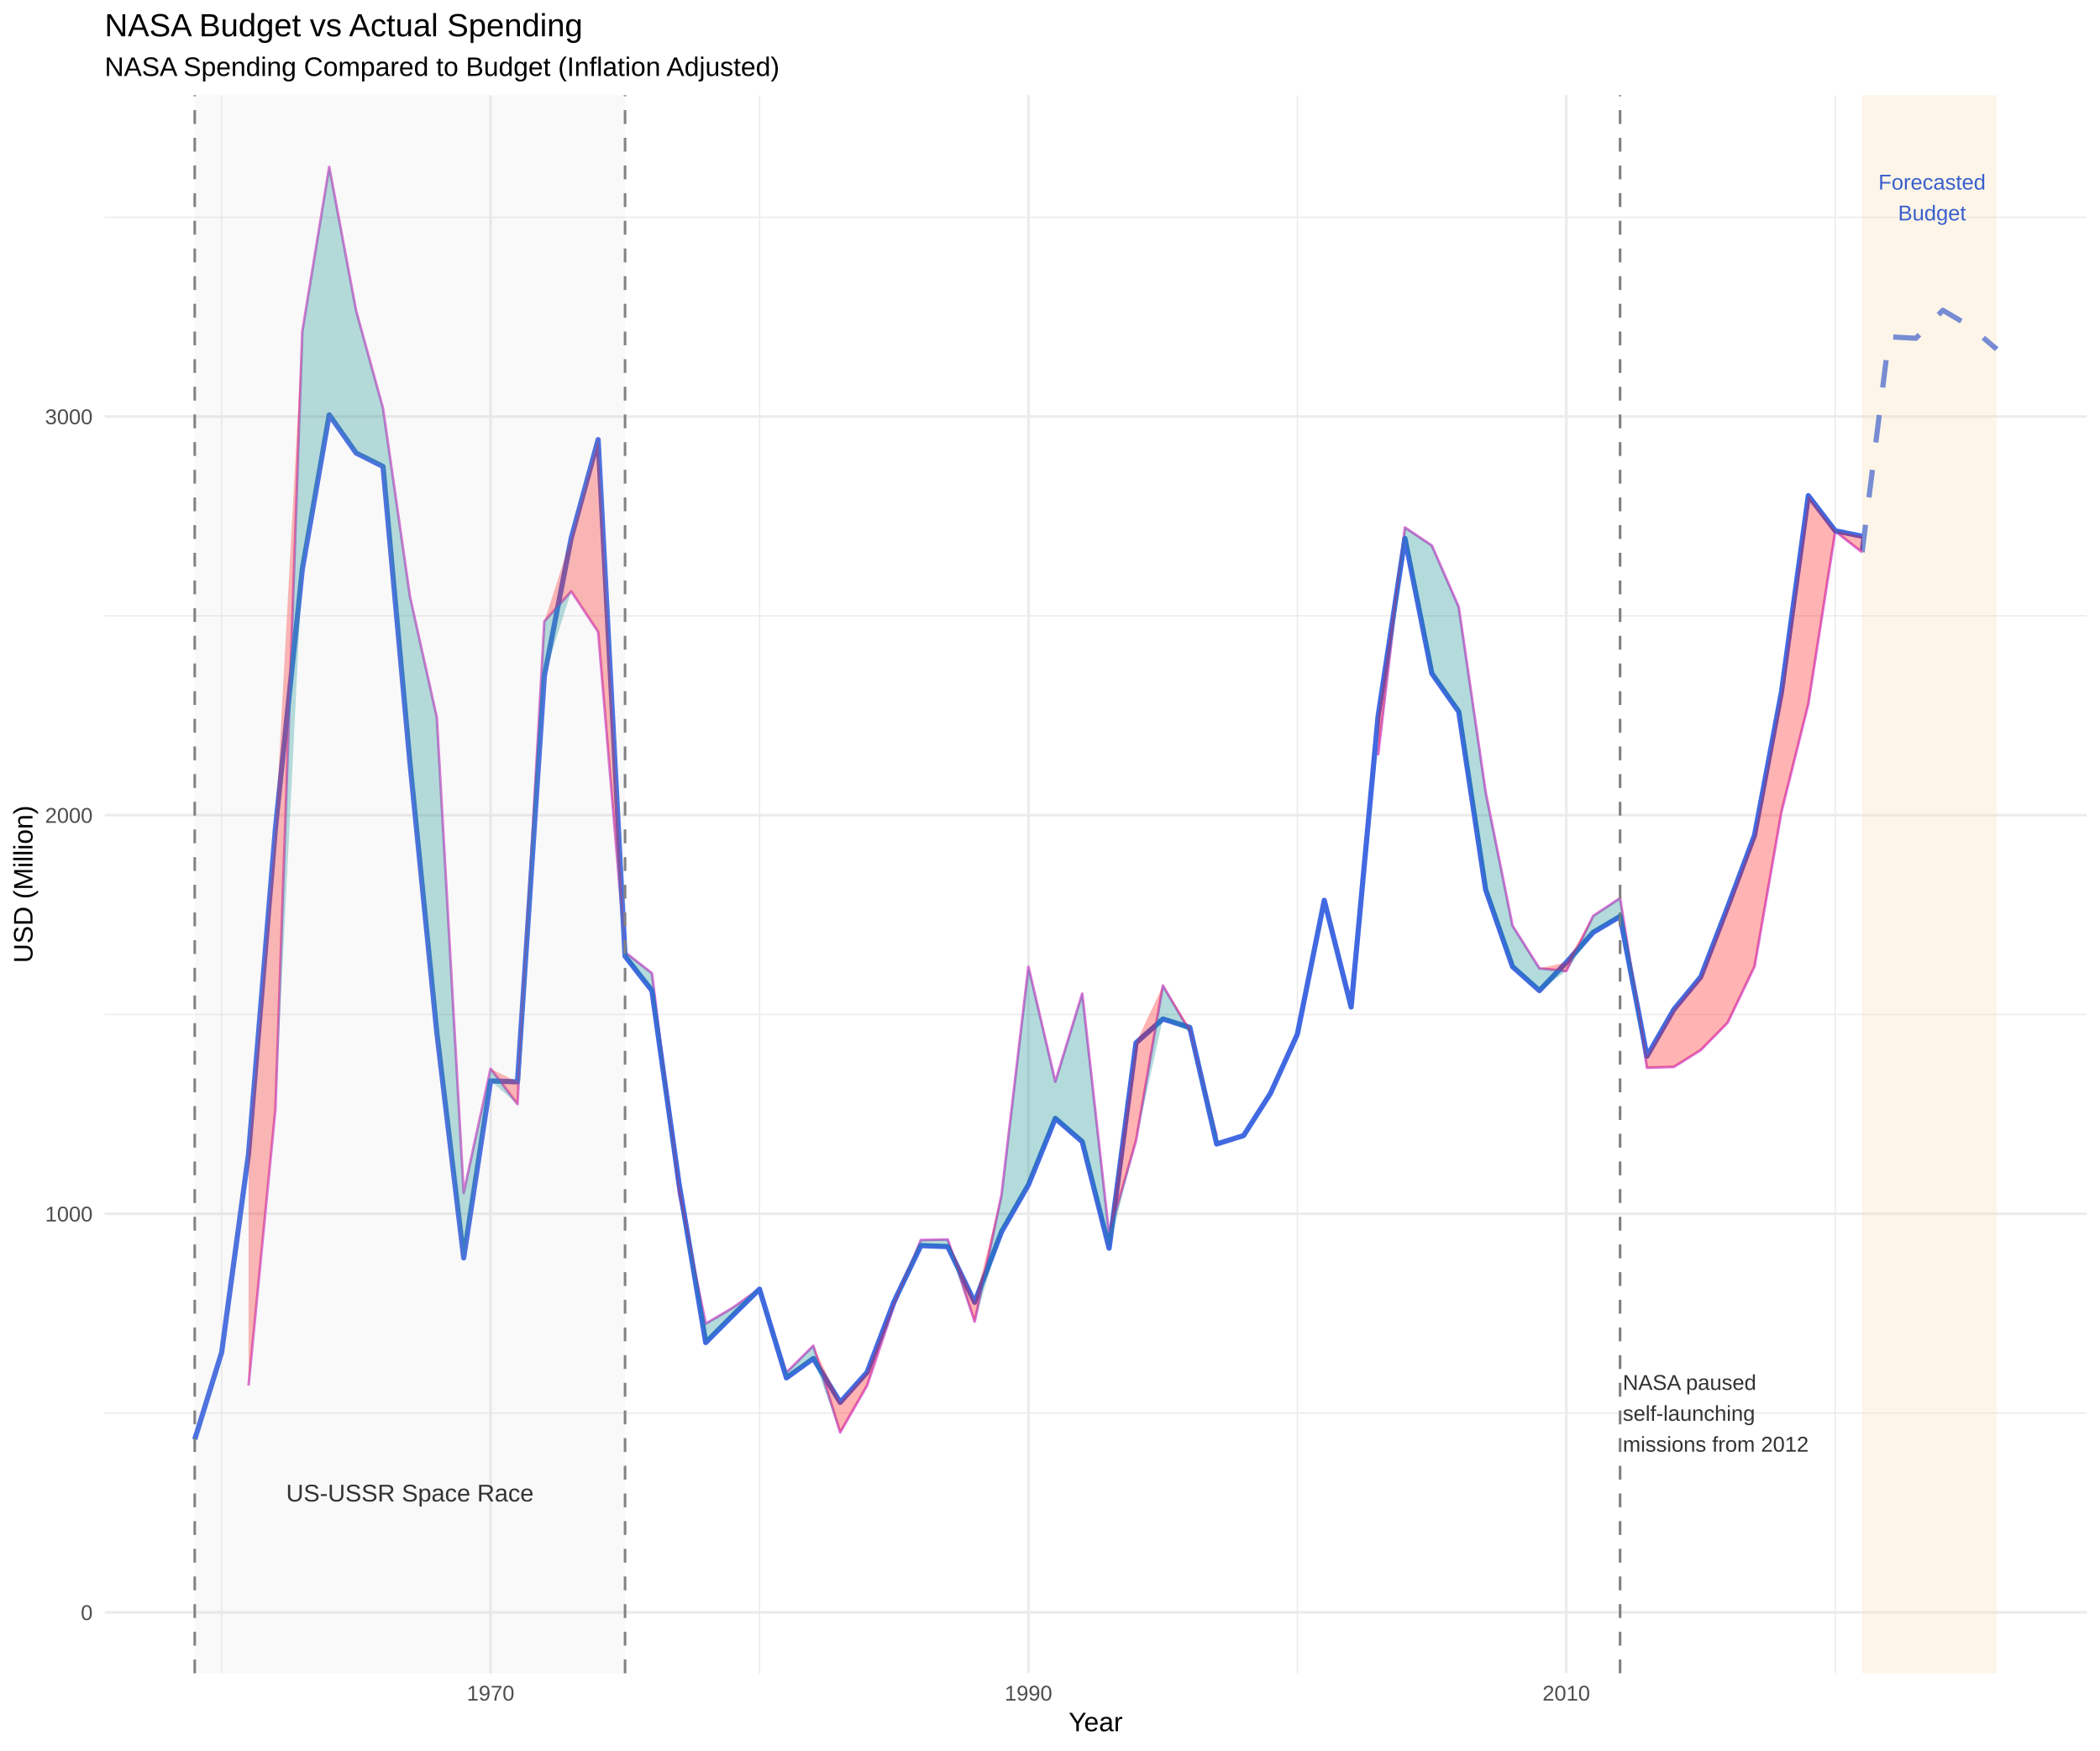
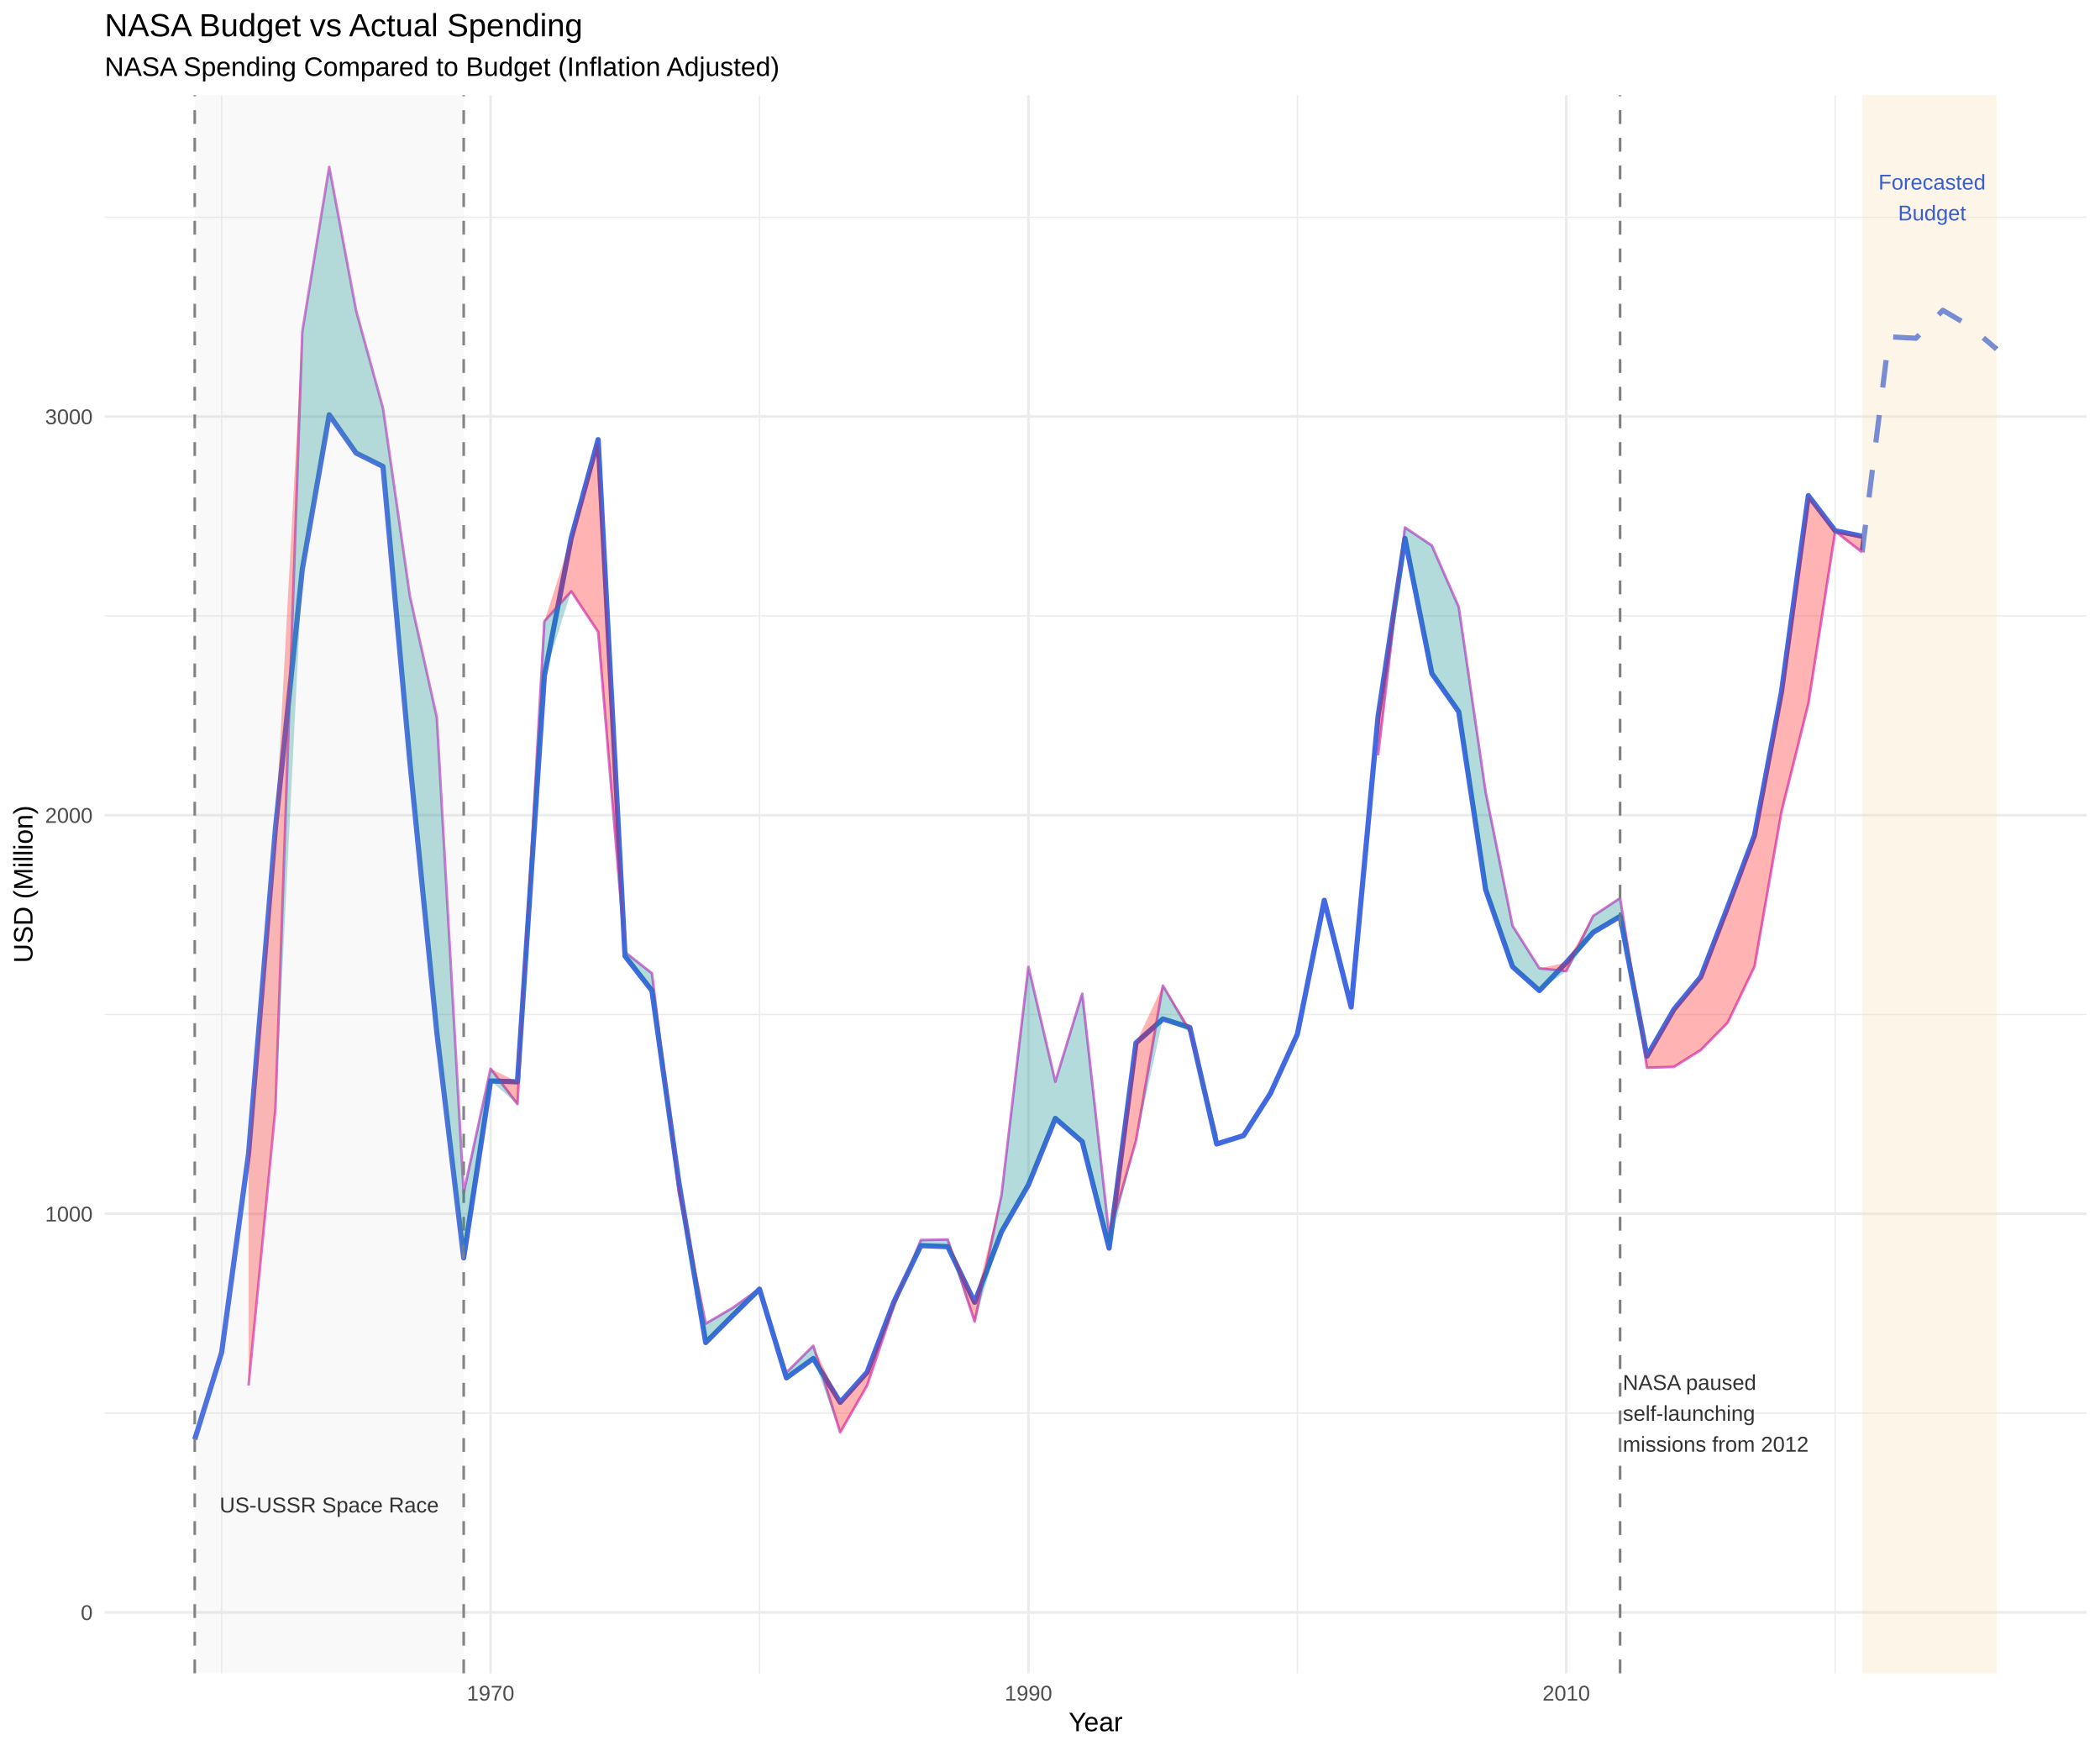
<svg xmlns="http://www.w3.org/2000/svg" class="svglite" width="864.00pt" height="720.00pt" viewBox="0 0 864.00 720.00">
  <defs>
    <style type="text/css">
    .svglite line, .svglite polyline, .svglite polygon, .svglite path, .svglite rect, .svglite circle {
      fill: none;
      stroke: #000000;
      stroke-linecap: round;
      stroke-linejoin: round;
      stroke-miterlimit: 10.00;
    }
  </style>
  </defs>
  <rect width="100%" height="100%" style="stroke: none; fill: none;" />
  <defs>
    <clipPath id="cpMC4wMHw4NjQuMDB8MC4wMHw3MjAuMDA=">
      <rect x="0.00" y="0.00" width="864.00" height="720.00" />
    </clipPath>
  </defs>
  <g clip-path="url(#cpMC4wMHw4NjQuMDB8MC4wMHw3MjAuMDA=)">
</g>
  <defs>
    <clipPath id="cpNDMuMDZ8ODU4LjUyfDM5LjE0fDY4OC4yNw==">
      <rect x="43.06" y="39.14" width="815.46" height="649.13" />
    </clipPath>
  </defs>
  <g clip-path="url(#cpNDMuMDZ8ODU4LjUyfDM5LjE0fDY4OC4yNw==)">
    <polyline points="43.06,581.24 858.52,581.24 " style="stroke-width: 0.53; stroke: #EBEBEB; stroke-linecap: butt;" />
    <polyline points="43.06,417.28 858.52,417.28 " style="stroke-width: 0.53; stroke: #EBEBEB; stroke-linecap: butt;" />
    <polyline points="43.06,253.32 858.52,253.32 " style="stroke-width: 0.53; stroke: #EBEBEB; stroke-linecap: butt;" />
    <polyline points="43.06,89.35 858.52,89.35 " style="stroke-width: 0.53; stroke: #EBEBEB; stroke-linecap: butt;" />
    <polyline points="91.19,688.27 91.19,39.14 " style="stroke-width: 0.53; stroke: #EBEBEB; stroke-linecap: butt;" />
    <polyline points="312.48,688.27 312.48,39.14 " style="stroke-width: 0.53; stroke: #EBEBEB; stroke-linecap: butt;" />
    <polyline points="533.77,688.27 533.77,39.14 " style="stroke-width: 0.53; stroke: #EBEBEB; stroke-linecap: butt;" />
    <polyline points="755.07,688.27 755.07,39.14 " style="stroke-width: 0.53; stroke: #EBEBEB; stroke-linecap: butt;" />
    <polyline points="43.06,663.22 858.52,663.22 " style="stroke-width: 1.07; stroke: #EBEBEB; stroke-linecap: butt;" />
    <polyline points="43.06,499.26 858.52,499.26 " style="stroke-width: 1.07; stroke: #EBEBEB; stroke-linecap: butt;" />
    <polyline points="43.06,335.30 858.52,335.30 " style="stroke-width: 1.07; stroke: #EBEBEB; stroke-linecap: butt;" />
    <polyline points="43.06,171.33 858.52,171.33 " style="stroke-width: 1.07; stroke: #EBEBEB; stroke-linecap: butt;" />
    <polyline points="201.84,688.27 201.84,39.14 " style="stroke-width: 1.07; stroke: #EBEBEB; stroke-linecap: butt;" />
    <polyline points="423.13,688.27 423.13,39.14 " style="stroke-width: 1.07; stroke: #EBEBEB; stroke-linecap: butt;" />
    <polyline points="644.42,688.27 644.42,39.14 " style="stroke-width: 1.07; stroke: #EBEBEB; stroke-linecap: butt;" />
    <polyline points="766.13,227.16 777.20,138.54 788.26,139.13 799.32,127.62 810.39,134.10 821.45,143.63 " style="stroke-width: 2.13; stroke: #4169E1; stroke-dasharray: 11.38,11.38; stroke-linecap: butt;" />
    <polyline points="102.26,569.93 113.32,456.10 124.38,136.38 135.45,68.65 146.51,127.79 157.58,167.97 168.64,245.25 179.71,295.11 190.77,490.70 201.84,439.59 212.90,454.15 223.97,255.58 235.03,243.23 246.09,259.89 257.16,391.68 268.22,400.34 279.29,490.73 290.35,544.46 301.42,537.97 312.48,530.07 323.55,564.56 334.61,553.55 345.68,589.18 356.74,569.89 367.81,537.15 378.87,510.06 389.93,509.85 401.00,543.61 412.06,491.50 423.13,397.67 434.19,444.94 445.26,408.72 456.32,507.83 467.39,469.14 478.45,405.39 489.52,424.34 500.58,467.27 " style="stroke-width: 1.07; stroke: #DA70D6; stroke-linecap: butt;" />
    <polyline points="566.97,310.70 578.03,216.97 589.10,224.41 600.16,249.69 611.23,325.84 622.29,380.81 633.36,398.31 644.42,399.45 655.49,376.75 666.55,369.43 677.61,439.18 688.68,438.84 699.74,431.90 710.81,420.62 721.87,397.50 732.94,333.89 744.00,289.49 755.07,218.54 766.13,227.16 " style="stroke-width: 1.07; stroke: #DA70D6; stroke-linecap: butt;" />
    <polyline points="80.13,592.08 91.19,556.27 102.26,474.53 113.32,340.71 124.38,234.13 135.45,170.61 146.51,186.34 157.58,191.88 168.64,313.49 179.71,424.62 190.77,517.41 201.84,444.61 212.90,444.99 223.97,277.98 235.03,221.26 246.09,180.83 257.16,393.31 268.22,407.47 279.29,486.29 290.35,552.23 301.42,541.12 312.48,530.25 323.55,566.76 334.61,558.79 345.68,576.83 356.74,564.45 367.81,535.40 378.87,512.36 389.93,512.77 401.00,535.66 412.06,506.65 423.13,487.32 434.19,460.02 445.26,469.60 456.32,513.41 467.39,428.95 478.45,419.13 489.52,422.61 500.58,470.55 511.65,467.09 522.71,449.71 533.77,425.39 544.84,370.32 555.90,414.21 566.97,294.72 578.03,221.46 589.10,277.01 600.16,292.72 611.23,365.92 622.29,397.62 633.36,407.46 644.42,395.88 655.49,383.49 666.55,376.93 677.61,434.44 688.68,415.21 699.74,401.82 710.81,373.07 721.87,343.51 732.94,284.67 744.00,203.86 755.07,218.33 766.13,220.56 " style="stroke-width: 2.13; stroke: #4169E1; stroke-linecap: butt;" />
    <line x1="666.55" y1="688.27" x2="666.55" y2="39.14" style="stroke-width: 1.07; stroke: #7F7F7F; stroke-dasharray: 5.69,5.69; stroke-linecap: butt;" />
    <line x1="80.13" y1="688.27" x2="80.13" y2="39.14" style="stroke-width: 1.07; stroke: #7F7F7F; stroke-dasharray: 5.69,5.69; stroke-linecap: butt;" />
-     <line x1="257.16" y1="688.27" x2="257.16" y2="39.14" style="stroke-width: 1.07; stroke: #7F7F7F; stroke-dasharray: 5.69,5.69; stroke-linecap: butt;" />
+     <line x1="190.77" y1="688.27" x2="190.77" y2="39.14" style="stroke-width: 1.07; stroke: #7F7F7F; stroke-dasharray: 5.69,5.69; stroke-linecap: butt;" />
    <polygon points="80.13,592.08 80.13,658.76 " style="stroke-width: 0.00; stroke: none; fill: #FF0000; fill-opacity: 0.30;" />
    <polygon points="102.26,474.53 113.32,340.71 124.38,136.38 135.45,68.65 146.51,127.79 157.58,167.97 168.64,245.25 179.71,295.11 190.77,490.70 201.84,439.59 212.90,444.99 223.97,255.58 235.03,221.26 246.09,180.83 257.16,391.68 268.22,400.34 279.29,486.29 290.35,544.46 301.42,537.97 312.48,530.07 323.55,564.56 334.61,553.55 345.68,576.83 356.74,564.45 367.81,535.40 378.87,510.06 389.93,509.85 401.00,535.66 412.06,491.50 423.13,397.67 434.19,444.94 445.26,408.72 456.32,507.83 467.39,428.95 478.45,405.39 489.52,422.61 500.58,467.27 500.58,467.27 489.52,424.34 478.45,405.39 467.39,469.14 456.32,507.83 445.26,408.72 434.19,444.94 423.13,397.67 412.06,491.50 401.00,543.61 389.93,509.85 378.87,510.06 367.81,537.15 356.74,569.89 345.68,589.18 334.61,553.55 323.55,564.56 312.48,530.07 301.42,537.97 290.35,544.46 279.29,490.73 268.22,400.34 257.16,391.68 246.09,259.89 235.03,243.23 223.97,255.58 212.90,454.15 201.84,439.59 190.77,490.70 179.71,295.11 168.64,245.25 157.58,167.97 146.51,127.79 135.45,68.65 124.38,136.38 113.32,456.10 102.26,569.93 " style="stroke-width: 0.00; stroke: none; fill: #FF0000; fill-opacity: 0.30;" />
    <polygon points="566.97,294.72 578.03,216.97 589.10,224.41 600.16,249.69 611.23,325.84 622.29,380.81 633.36,398.31 644.42,395.88 655.49,376.75 666.55,369.43 677.61,434.44 688.68,415.21 699.74,401.82 710.81,373.07 721.87,343.51 732.94,284.67 744.00,203.86 755.07,218.33 766.13,220.56 766.13,227.16 755.07,218.54 744.00,289.49 732.94,333.89 721.87,397.50 710.81,420.62 699.74,431.90 688.68,438.84 677.61,439.18 666.55,369.43 655.49,376.75 644.42,399.45 633.36,398.31 622.29,380.81 611.23,325.84 600.16,249.69 589.10,224.41 578.03,216.97 566.97,310.70 " style="stroke-width: 0.00; stroke: none; fill: #FF0000; fill-opacity: 0.30;" />
    <polyline points="102.26,474.53 113.32,340.71 124.38,136.38 135.45,68.65 146.51,127.79 157.58,167.97 168.64,245.25 179.71,295.11 190.77,490.70 201.84,439.59 212.90,444.99 223.97,255.58 235.03,221.26 246.09,180.83 257.16,391.68 268.22,400.34 279.29,486.29 290.35,544.46 301.42,537.97 312.48,530.07 323.55,564.56 334.61,553.55 345.68,576.83 356.74,564.45 367.81,535.40 378.87,510.06 389.93,509.85 401.00,535.66 412.06,491.50 423.13,397.67 434.19,444.94 445.26,408.72 456.32,507.83 467.39,428.95 478.45,405.39 489.52,422.61 500.58,467.27 " style="stroke-width: 1.07; stroke: none;" />
    <polyline points="566.97,294.72 578.03,216.97 589.10,224.41 600.16,249.69 611.23,325.84 622.29,380.81 633.36,398.31 644.42,395.88 655.49,376.75 666.55,369.43 677.61,434.44 688.68,415.21 699.74,401.82 710.81,373.07 721.87,343.51 732.94,284.67 744.00,203.86 755.07,218.33 766.13,220.56 " style="stroke-width: 1.07; stroke: none;" />
    <polyline points="500.58,467.27 489.52,424.34 478.45,405.39 467.39,469.14 456.32,507.83 445.26,408.72 434.19,444.94 423.13,397.67 412.06,491.50 401.00,543.61 389.93,509.85 378.87,510.06 367.81,537.15 356.74,569.89 345.68,589.18 334.61,553.55 323.55,564.56 312.48,530.07 301.42,537.97 290.35,544.46 279.29,490.73 268.22,400.34 257.16,391.68 246.09,259.89 235.03,243.23 223.97,255.58 212.90,454.15 201.84,439.59 190.77,490.70 179.71,295.11 168.64,245.25 157.58,167.97 146.51,127.79 135.45,68.65 124.38,136.38 113.32,456.10 102.26,569.93 " style="stroke-width: 1.07; stroke: none;" />
    <polyline points="766.13,227.16 755.07,218.54 744.00,289.49 732.94,333.89 721.87,397.50 710.81,420.62 699.74,431.90 688.68,438.84 677.61,439.18 666.55,369.43 655.49,376.75 644.42,399.45 633.36,398.31 622.29,380.81 611.23,325.84 600.16,249.69 589.10,224.41 578.03,216.97 566.97,310.70 " style="stroke-width: 1.07; stroke: none;" />
    <polygon points="80.13,658.76 80.13,658.76 " style="stroke-width: 0.00; stroke: none; fill: #00868B; fill-opacity: 0.30;" />
    <polygon points="102.26,569.93 113.32,456.10 124.38,136.38 135.45,68.65 146.51,127.79 157.58,167.97 168.64,245.25 179.71,295.11 190.77,490.70 201.84,439.59 212.90,454.15 223.97,255.58 235.03,243.23 246.09,259.89 257.16,391.68 268.22,400.34 279.29,490.73 290.35,544.46 301.42,537.97 312.48,530.07 323.55,564.56 334.61,553.55 345.68,589.18 356.74,569.89 367.81,537.15 378.87,510.06 389.93,509.85 401.00,543.61 412.06,491.50 423.13,397.67 434.19,444.94 445.26,408.72 456.32,507.83 467.39,469.14 478.45,405.39 489.52,424.34 500.58,467.27 500.58,470.55 489.52,424.34 478.45,419.13 467.39,469.14 456.32,513.41 445.26,469.60 434.19,460.02 423.13,487.32 412.06,506.65 401.00,543.61 389.93,512.77 378.87,512.36 367.81,537.15 356.74,569.89 345.68,589.18 334.61,558.79 323.55,566.76 312.48,530.25 301.42,541.12 290.35,552.23 279.29,490.73 268.22,407.47 257.16,393.31 246.09,259.89 235.03,243.23 223.97,277.98 212.90,454.15 201.84,444.61 190.77,517.41 179.71,424.62 168.64,313.49 157.58,191.88 146.51,186.34 135.45,170.61 124.38,234.13 113.32,456.10 102.26,569.93 " style="stroke-width: 0.00; stroke: none; fill: #00868B; fill-opacity: 0.30;" />
    <polygon points="566.97,310.70 578.03,216.97 589.10,224.41 600.16,249.69 611.23,325.84 622.29,380.81 633.36,398.31 644.42,399.45 655.49,376.75 666.55,369.43 677.61,439.18 688.68,438.84 699.74,431.90 710.81,420.62 721.87,397.50 732.94,333.89 744.00,289.49 755.07,218.54 766.13,227.16 766.13,227.16 755.07,218.54 744.00,289.49 732.94,333.89 721.87,397.50 710.81,420.62 699.74,431.90 688.68,438.84 677.61,439.18 666.55,376.93 655.49,383.49 644.42,399.45 633.36,407.46 622.29,397.62 611.23,365.92 600.16,292.72 589.10,277.01 578.03,221.46 566.97,310.70 " style="stroke-width: 0.00; stroke: none; fill: #00868B; fill-opacity: 0.30;" />
    <polyline points="102.26,569.93 113.32,456.10 124.38,136.38 135.45,68.65 146.51,127.79 157.58,167.97 168.64,245.25 179.71,295.11 190.77,490.70 201.84,439.59 212.90,454.15 223.97,255.58 235.03,243.23 246.09,259.89 257.16,391.68 268.22,400.34 279.29,490.73 290.35,544.46 301.42,537.97 312.48,530.07 323.55,564.56 334.61,553.55 345.68,589.18 356.74,569.89 367.81,537.15 378.87,510.06 389.93,509.85 401.00,543.61 412.06,491.50 423.13,397.67 434.19,444.94 445.26,408.72 456.32,507.83 467.39,469.14 478.45,405.39 489.52,424.34 500.58,467.27 " style="stroke-width: 1.07; stroke: none;" />
    <polyline points="566.97,310.70 578.03,216.97 589.10,224.41 600.16,249.69 611.23,325.84 622.29,380.81 633.36,398.31 644.42,399.45 655.49,376.75 666.55,369.43 677.61,439.18 688.68,438.84 699.74,431.90 710.81,420.62 721.87,397.50 732.94,333.89 744.00,289.49 755.07,218.54 766.13,227.16 " style="stroke-width: 1.07; stroke: none;" />
    <polyline points="500.58,470.55 489.52,424.34 478.45,419.13 467.39,469.14 456.32,513.41 445.26,469.60 434.19,460.02 423.13,487.32 412.06,506.65 401.00,543.61 389.93,512.77 378.87,512.36 367.81,537.15 356.74,569.89 345.68,589.18 334.61,558.79 323.55,566.76 312.48,530.25 301.42,541.12 290.35,552.23 279.29,490.73 268.22,407.47 257.16,393.31 246.09,259.89 235.03,243.23 223.97,277.98 212.90,454.15 201.84,444.61 190.77,517.41 179.71,424.62 168.64,313.49 157.58,191.88 146.51,186.34 135.45,170.61 124.38,234.13 113.32,456.10 102.26,569.93 " style="stroke-width: 1.07; stroke: none;" />
    <polyline points="766.13,227.16 755.07,218.54 744.00,289.49 732.94,333.89 721.87,397.50 710.81,420.62 699.74,431.90 688.68,438.84 677.61,439.18 666.55,376.93 655.49,383.49 644.42,399.45 633.36,407.46 622.29,397.62 611.23,365.92 600.16,292.72 589.10,277.01 578.03,221.46 566.97,310.70 " style="stroke-width: 1.07; stroke: none;" />
-     <rect x="80.13" y="39.14" width="177.03" height="649.13" style="stroke-width: 1.07; stroke: none; stroke-linecap: square; stroke-linejoin: miter; fill: #BEBEBE; fill-opacity: 0.10;" />
+     <rect x="80.13" y="39.14" width="110.65" height="649.13" style="stroke-width: 1.07; stroke: none; stroke-linecap: square; stroke-linejoin: miter; fill: #BEBEBE; fill-opacity: 0.10;" />
    <rect x="766.13" y="39.14" width="55.32" height="649.13" style="stroke-width: 1.07; stroke: none; stroke-linecap: square; stroke-linejoin: miter; fill: #F5DEB3; fill-opacity: 0.30;" />
    <text x="794.90" y="77.97" text-anchor="middle" style="font-size: 8.82px; fill: #3A5FCD; font-family: Arial;" textLength="46.55px" lengthAdjust="spacingAndGlyphs">Forecasted </text>
    <text x="794.90" y="90.67" text-anchor="middle" style="font-size: 8.82px; fill: #3A5FCD; font-family: Arial;" textLength="30.38px" lengthAdjust="spacingAndGlyphs"> Budget</text>
    <text x="667.66" y="571.70" style="font-size: 8.82px; fill: #333333; font-family: Arial;" textLength="60.26px" lengthAdjust="spacingAndGlyphs"> NASA paused </text>
    <text x="667.66" y="584.40" style="font-size: 8.82px; fill: #333333; font-family: Arial;" textLength="59.29px" lengthAdjust="spacingAndGlyphs"> self-launching </text>
    <text x="667.66" y="597.10" style="font-size: 8.82px; fill: #333333; font-family: Arial;" textLength="78.88px" lengthAdjust="spacingAndGlyphs"> missions from 2012</text>
-     <text x="168.64" y="617.60" text-anchor="middle" style="font-size: 9.96px; fill: #333333; font-family: Arial;" textLength="101.77px" lengthAdjust="spacingAndGlyphs">US-USSR Space Race</text>
+     <text x="135.45" y="622.11" text-anchor="middle" style="font-size: 8.82px; fill: #333333; font-family: Arial;" textLength="90.12px" lengthAdjust="spacingAndGlyphs">US-USSR Space Race</text>
  </g>
  <g clip-path="url(#cpMC4wMHw4NjQuMDB8MC4wMHw3MjAuMDA=)">
    <text x="38.13" y="666.37" text-anchor="end" style="font-size: 8.80px; fill: #4D4D4D; font-family: Arial;" textLength="4.90px" lengthAdjust="spacingAndGlyphs">0</text>
    <text x="38.13" y="502.41" text-anchor="end" style="font-size: 8.80px; fill: #4D4D4D; font-family: Arial;" textLength="19.58px" lengthAdjust="spacingAndGlyphs">1000</text>
    <text x="38.13" y="338.45" text-anchor="end" style="font-size: 8.80px; fill: #4D4D4D; font-family: Arial;" textLength="19.58px" lengthAdjust="spacingAndGlyphs">2000</text>
    <text x="38.13" y="174.49" text-anchor="end" style="font-size: 8.80px; fill: #4D4D4D; font-family: Arial;" textLength="19.58px" lengthAdjust="spacingAndGlyphs">3000</text>
    <text x="201.84" y="699.50" text-anchor="middle" style="font-size: 8.80px; fill: #4D4D4D; font-family: Arial;" textLength="19.58px" lengthAdjust="spacingAndGlyphs">1970</text>
    <text x="423.13" y="699.50" text-anchor="middle" style="font-size: 8.80px; fill: #4D4D4D; font-family: Arial;" textLength="19.58px" lengthAdjust="spacingAndGlyphs">1990</text>
    <text x="644.42" y="699.50" text-anchor="middle" style="font-size: 8.80px; fill: #4D4D4D; font-family: Arial;" textLength="19.58px" lengthAdjust="spacingAndGlyphs">2010</text>
    <text x="450.79" y="712.09" text-anchor="middle" style="font-size: 11.00px; font-family: Arial;" textLength="23.24px" lengthAdjust="spacingAndGlyphs">Year</text>
    <text transform="translate(13.37,363.70) rotate(-90)" text-anchor="middle" style="font-size: 11.00px; font-family: Arial;" textLength="64.77px" lengthAdjust="spacingAndGlyphs">USD (Million)</text>
    <text x="43.06" y="31.23" style="font-size: 11.00px; font-family: Arial;" textLength="278.84px" lengthAdjust="spacingAndGlyphs">NASA Spending Compared to Budget (Inflation Adjusted)</text>
    <text x="43.06" y="14.94" style="font-size: 13.20px; font-family: Arial;" textLength="197.99px" lengthAdjust="spacingAndGlyphs">NASA Budget vs Actual Spending</text>
  </g>
</svg>
